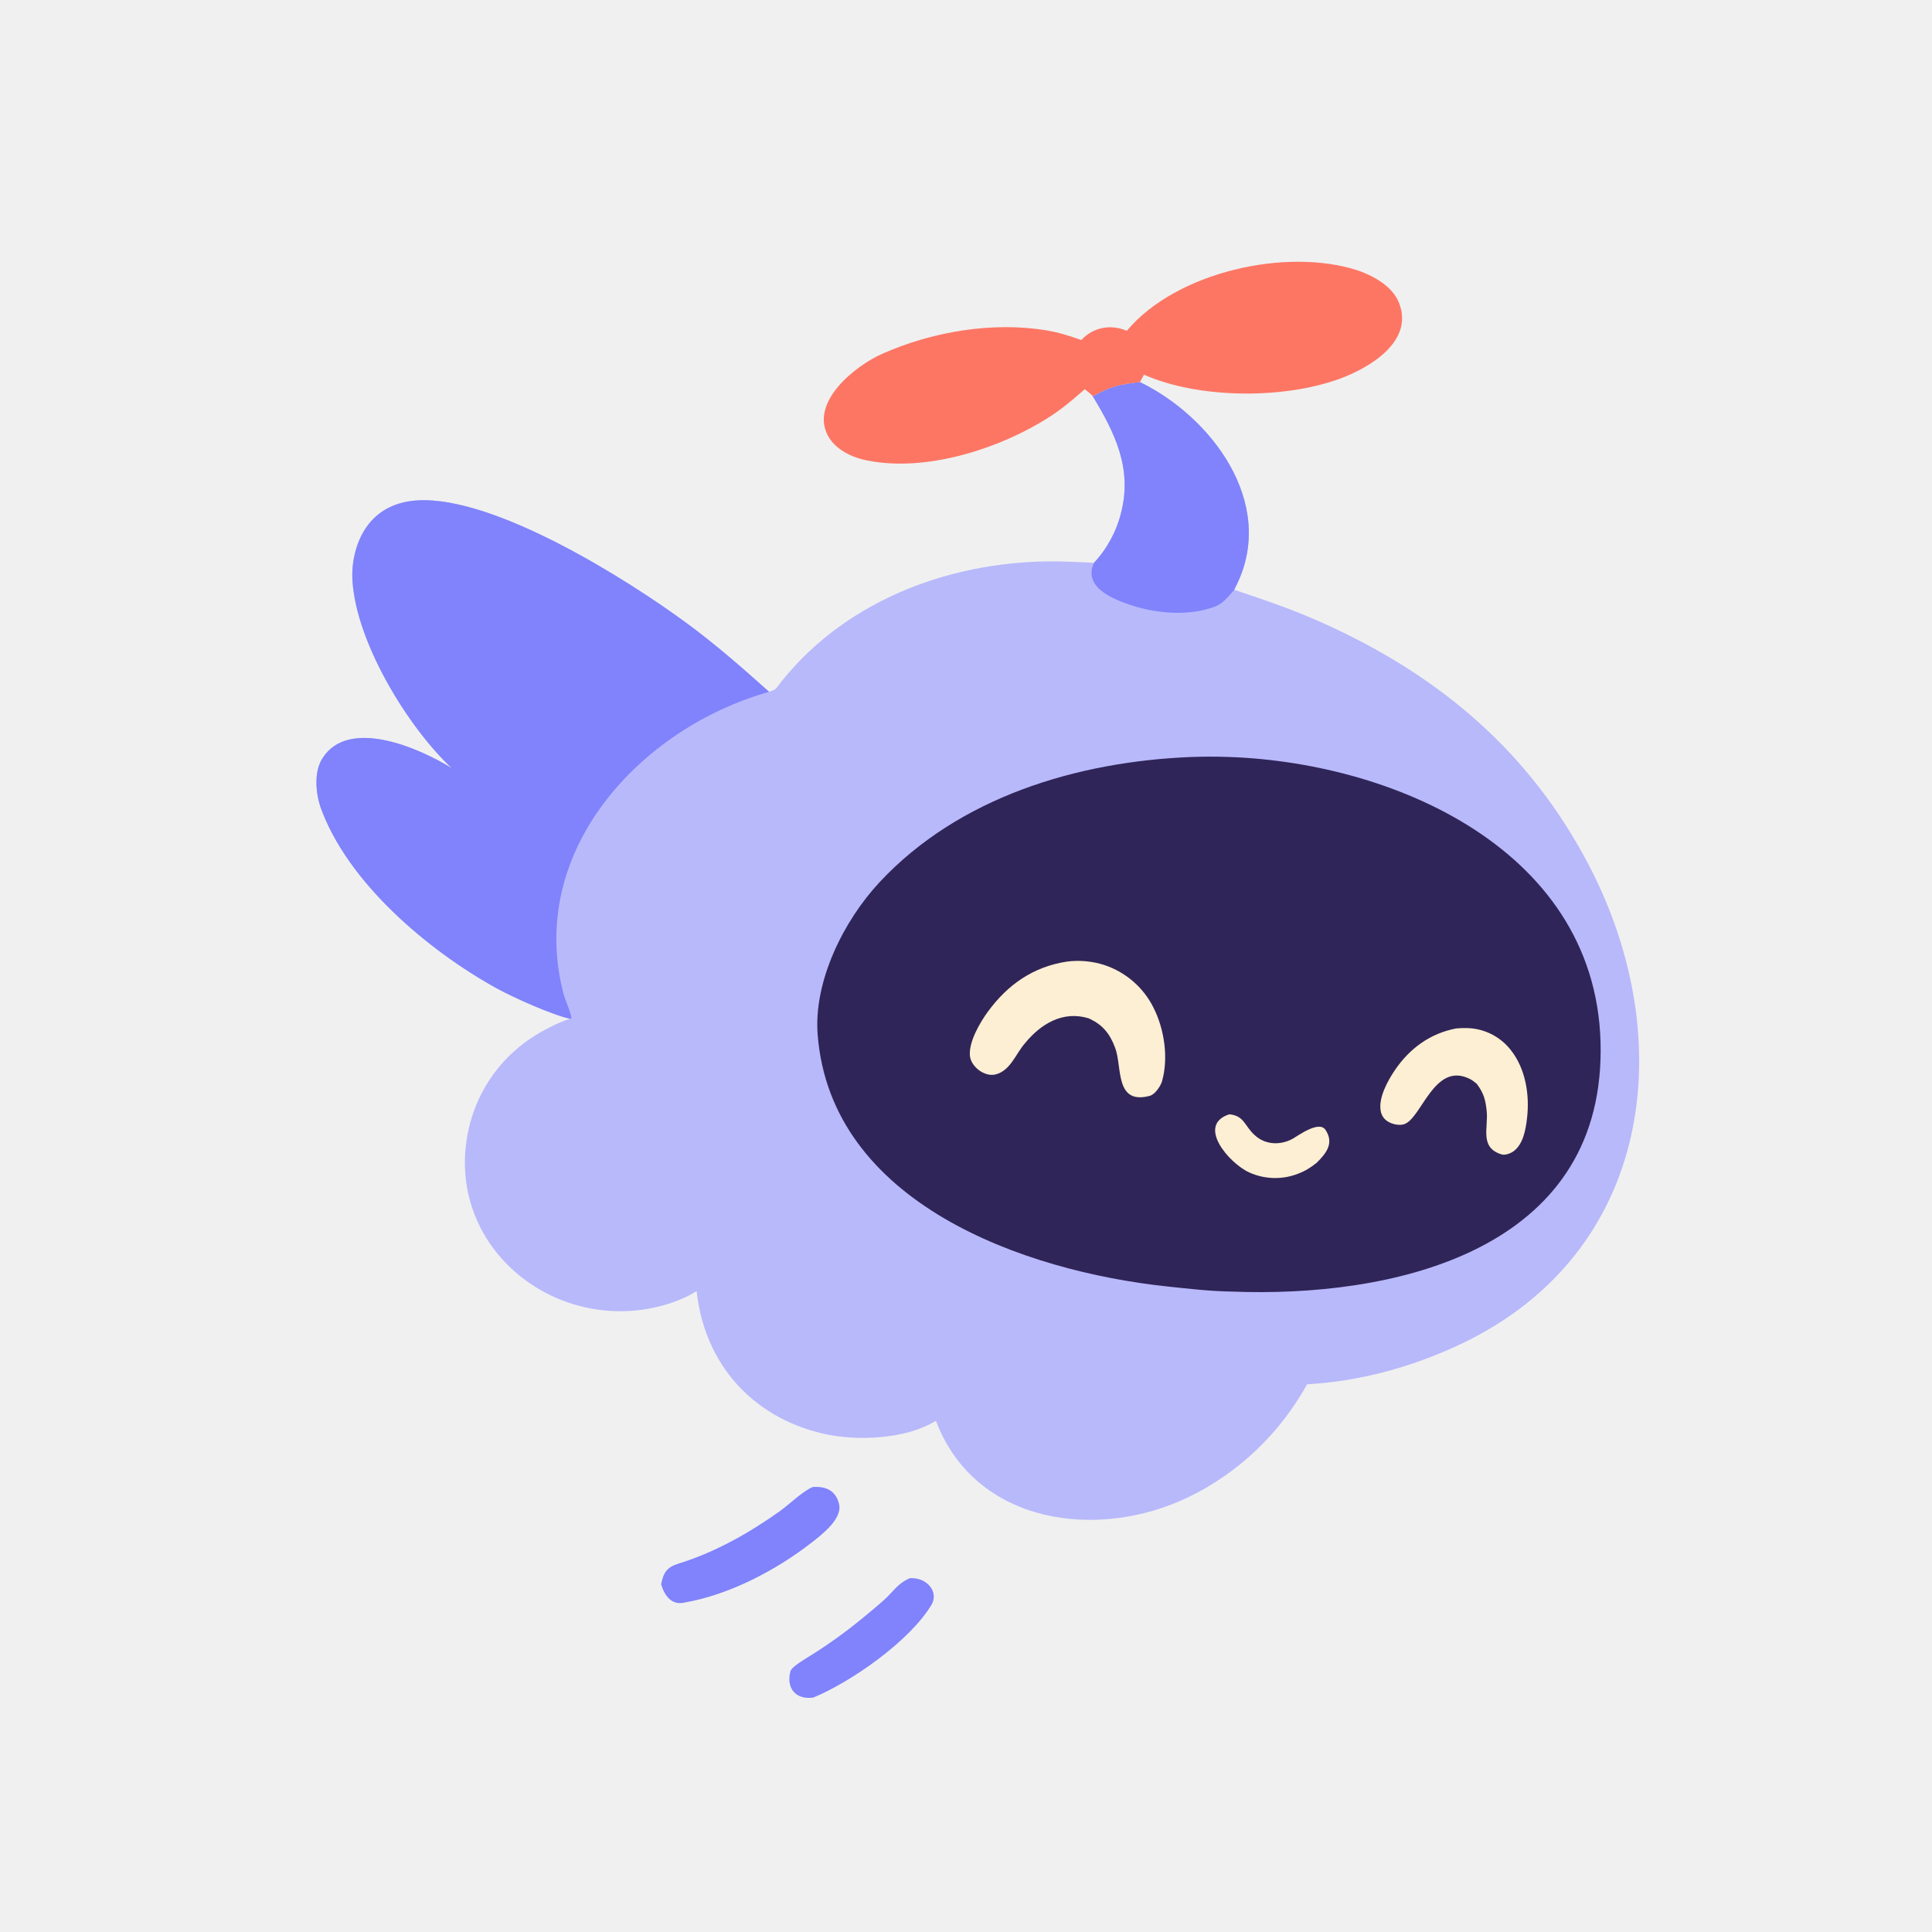
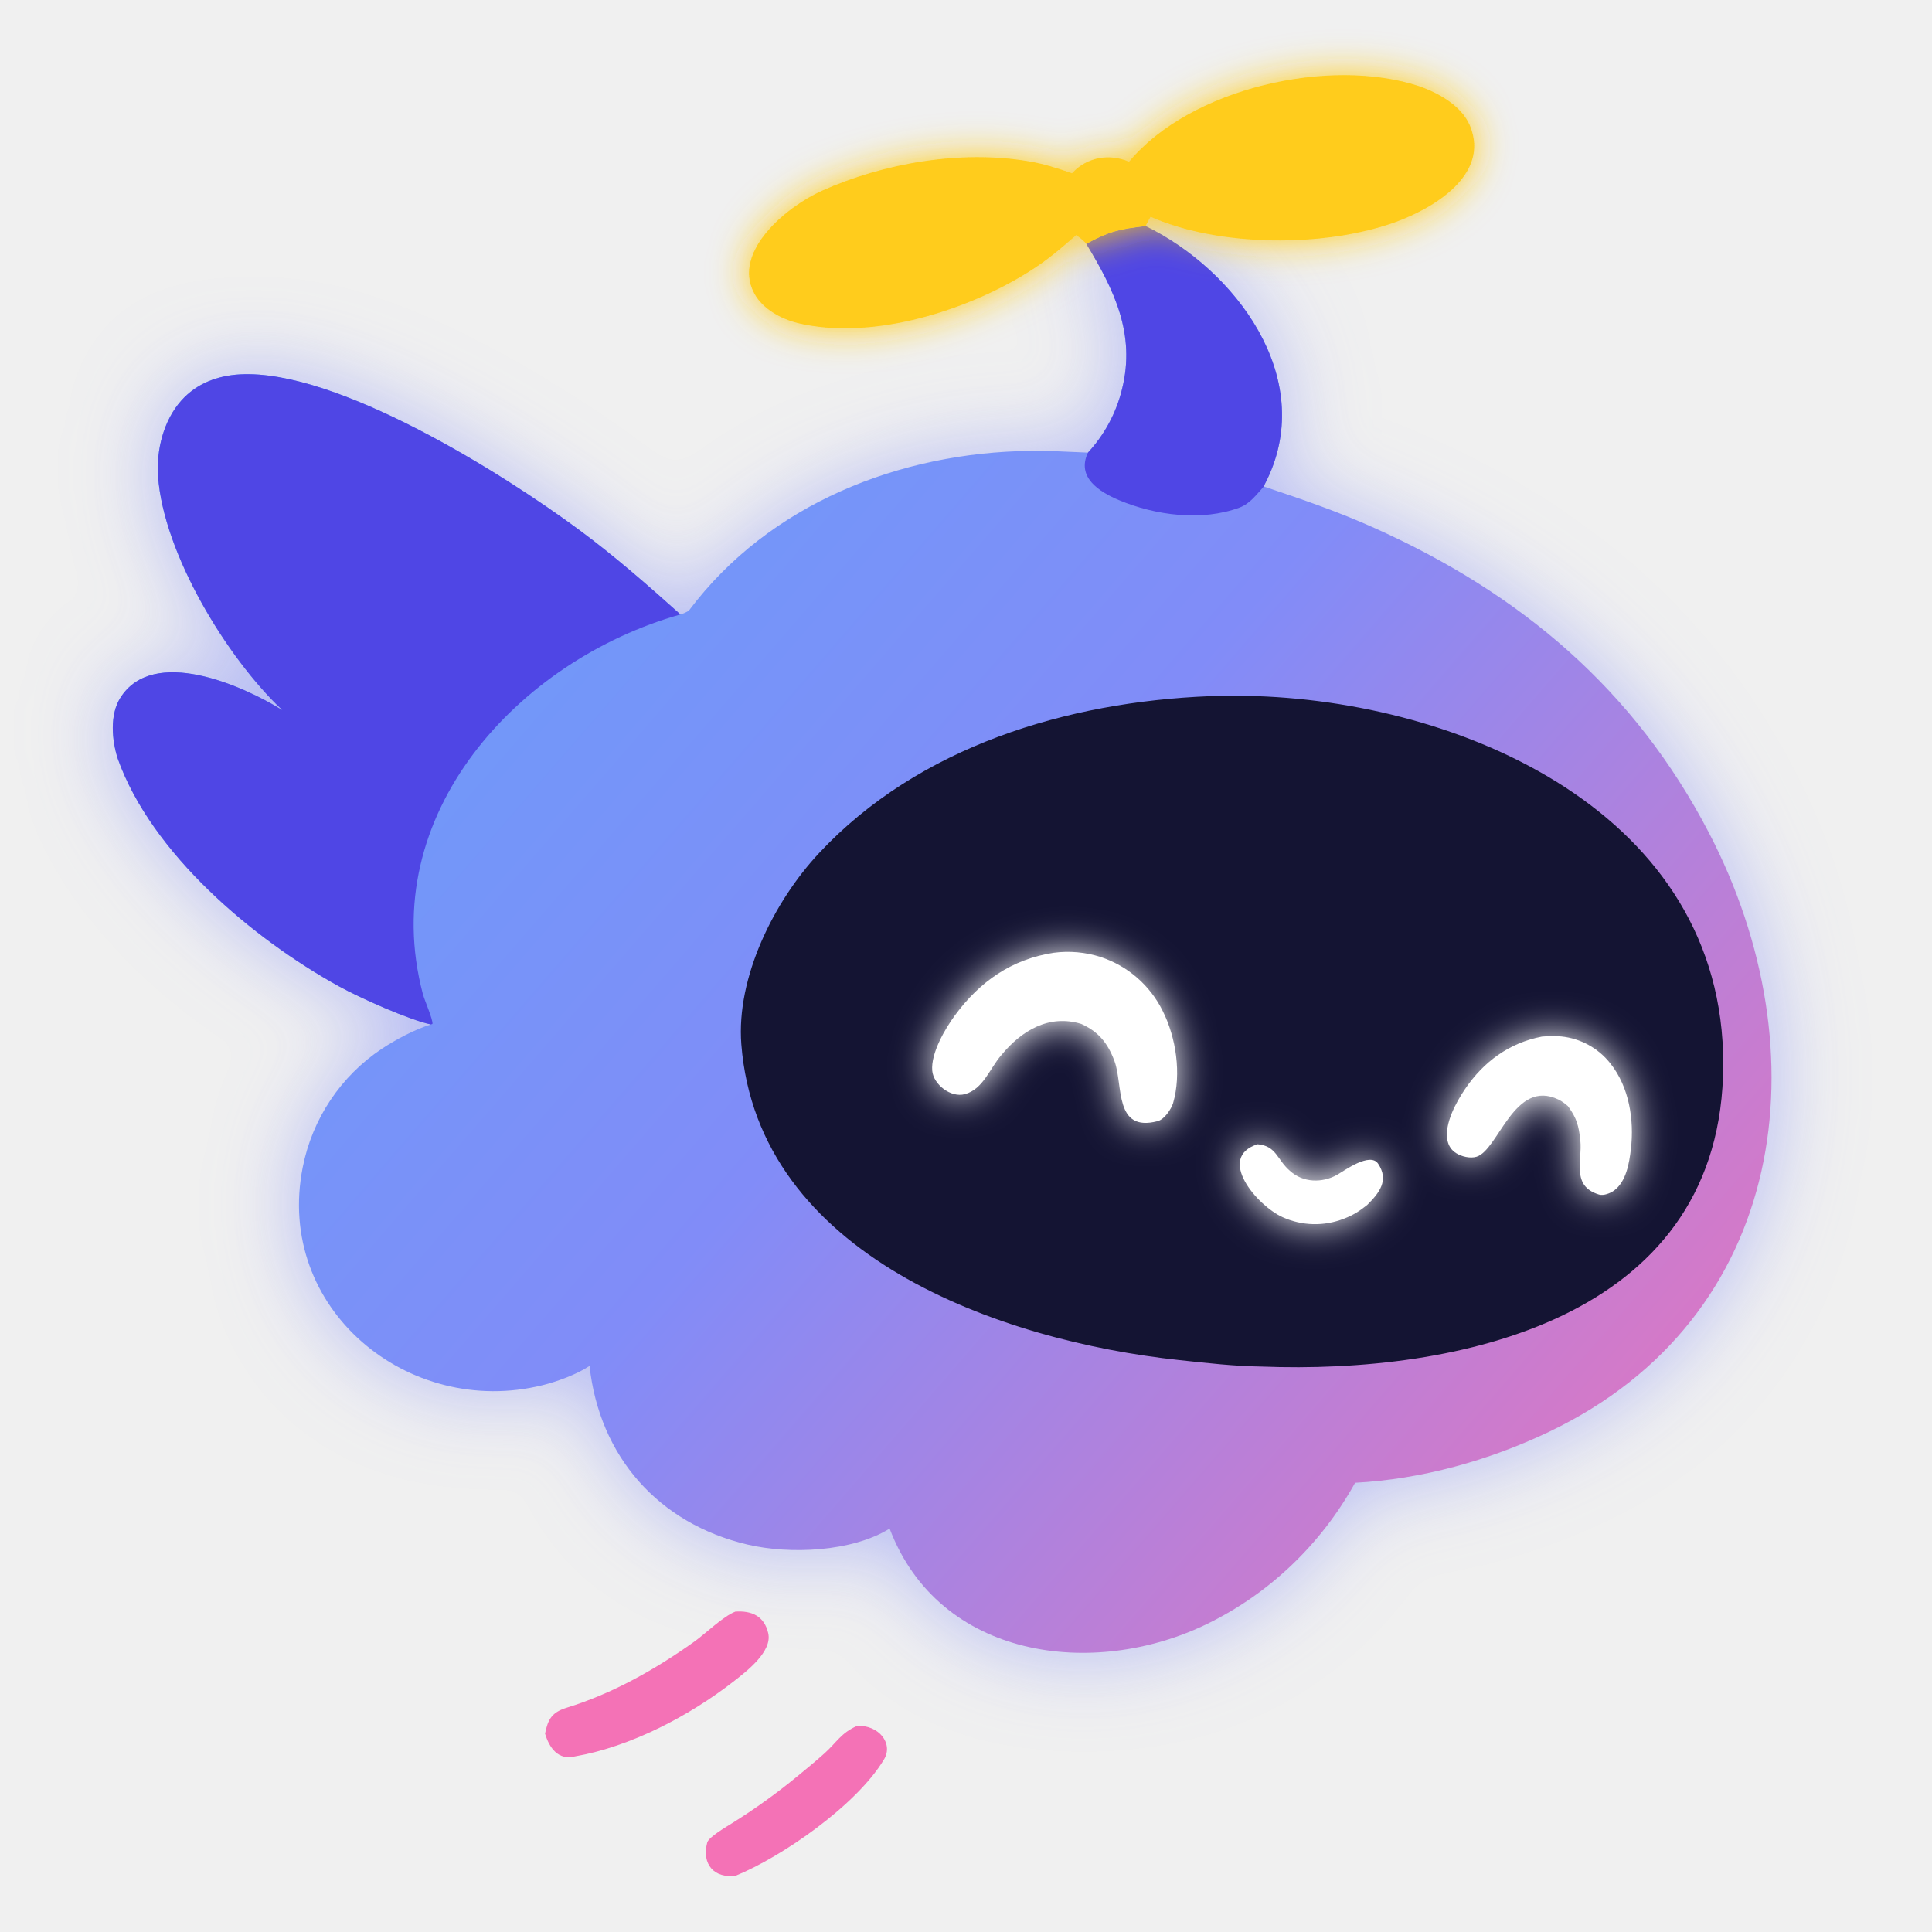
- <svg xmlns="http://www.w3.org/2000/svg" width="1254" height="1254" viewBox="0 0 1254 1254">
-   <path fill="#B8B9FB" d="M739.918 248.009C786.078 270.43 828.454 326.088 802.835 379.254C802.555 379.834 801.176 382.457 801.144 382.81C821.292 389.582 839.294 395.674 858.752 404.43C934.68 438.595 993.127 488.219 1031.54 562.053C1090.38 675.163 1072.69 813.068 948.589 872.188C917.685 886.911 882.972 896.652 848.402 898.483C830.908 930.064 804.282 955.737 771.743 971.566C712.91 1000.19 633.073 989.747 607.474 922.189C587.957 934.295 555.771 935.612 533.917 930.465C487.925 919.632 457.268 885.008 452.15 837.985C445.747 842.33 435.384 846.098 427.868 847.963C358.284 865.234 289.188 808.275 303.693 735.181C308.627 710.106 323.354 688.034 344.612 673.851C351.884 669.075 361.678 663.808 370.033 661.248C358.909 658.951 333.309 647.527 322.337 641.466C277.936 616.936 225.398 572.788 207.936 523.637C204.857 514.019 203.763 500.983 209.277 492.218C226.234 465.267 272.501 485.709 293.152 498.565C264.315 471.416 231.527 417.245 228.8 377.419C227.872 363.875 231.676 348.582 240.866 338.299C248.767 329.457 259.584 325.419 271.235 324.774C321.178 322.009 407.119 375.908 446.957 405.404C465.245 418.944 482.271 433.872 499.202 449.04C500.328 448.709 503.171 447.577 503.74 446.82C545.132 391.736 612.776 365.147 680.366 364.373C689.535 364.269 700.036 364.826 710.112 365.269C718.711 355.99 724.791 344.665 727.775 332.371C734.923 303.67 723.537 280.82 709.281 257.187C721.105 250.778 726.315 249.54 739.918 248.009Z" />
-   <path fill="#8083FB" d="M293.152 498.565C264.315 471.416 231.527 417.245 228.8 377.419C227.872 363.875 231.676 348.582 240.866 338.299C248.767 329.457 259.584 325.419 271.235 324.774C321.178 322.009 407.119 375.908 446.957 405.404C465.245 418.944 482.271 433.872 499.202 449.04C415.47 472.646 341.362 552.64 365.852 645.415C366.762 648.861 371.139 658.637 370.84 660.971L370.033 661.248C358.909 658.951 333.309 647.527 322.337 641.466C277.936 616.936 225.398 572.788 207.936 523.637C204.857 514.019 203.763 500.983 209.277 492.218C226.234 465.267 272.501 485.709 293.152 498.565Z" />
-   <path fill="#8083FB" d="M739.918 248.009C786.078 270.43 828.454 326.088 802.835 379.254C802.555 379.834 801.176 382.457 801.144 382.81C797.307 387.033 794.111 391.591 788.661 393.693C769.164 400.962 745.036 397.787 726.228 389.888C715.792 385.505 704.108 378.014 710.112 365.269C718.711 355.99 724.791 344.665 727.775 332.371C734.923 303.67 723.537 280.82 709.281 257.187C721.105 250.778 726.315 249.54 739.918 248.009Z" />
-   <path fill="#302558" d="M772.99 491.34C781.092 491.044 789.203 491.035 797.305 491.313C909.408 495.102 1043.42 556.154 1038.83 688.088C1034.46 813.681 901.734 842.313 799.823 838.326C785.877 838.145 771.676 836.504 757.392 834.977C664.632 825.059 539.224 780.963 530.711 671.513C528.027 637.008 547.468 597.685 570.965 572.533C622.54 517.324 699.209 494.326 772.99 491.34Z" />
-   <path fill="#FDEFD3" d="M692.379 624.155C700.554 623.079 708.866 623.829 716.716 626.35C730.72 630.964 742.28 641.014 748.795 654.24C755.721 667.996 758.577 686.773 754.183 701.983C753.159 705.164 749.699 710.386 746.203 711.303C723.589 717.234 728.418 692.739 723.911 680.381C720.412 670.785 715.524 665.204 707.49 661.36L706.706 660.993C689.96 655.785 675.6 664.537 665.275 677.134C659.304 683.937 655.934 694.769 646.394 697.332C639.116 699.287 630.159 692.32 629.531 685.209C628.737 676.202 636.106 663.582 641.266 656.56C654.176 638.987 670.669 627.497 692.379 624.155Z" />
-   <path fill="#FDEFD3" d="M945.098 667.539C948.004 667.265 952.261 667.168 955.129 667.467C965.128 668.49 974.285 673.524 980.506 681.419C990.251 693.633 992.923 710.621 991.145 725.779C990.292 733.055 988.712 742.582 982.464 747.196C980.539 748.617 976.996 750 974.671 749.298C960.168 744.921 966.103 732.059 964.974 721.213C964.202 713.796 963.005 709.676 959.025 704.167L958.517 703.476C957.011 702.207 955.524 701.027 953.741 700.163C930.698 689.007 922.621 726.289 911.238 729.731C907.98 730.717 903.519 729.65 900.698 727.865C898.199 726.284 896.722 724.009 896.178 721.114C894.583 712.621 900.664 701.579 905.269 694.753C914.849 680.556 928.206 670.768 945.098 667.539Z" />
-   <path fill="#FDEFD3" d="M797.939 723.253C807.794 724.172 807.889 731.195 814.625 736.99C821.384 743.197 831.36 743.479 839.248 738.997C842.726 737.02 856.155 727.121 860.314 733.34C866.078 741.961 860.914 748.477 854.619 754.716C850.587 757.911 847.422 759.94 842.558 761.807C832.321 765.823 820.895 765.535 810.873 761.007C797.656 755.032 776.341 730.126 797.939 723.253Z" />
-   <path fill="#FD7664" d="M731.39 214.71C763.201 176.543 835.289 160.226 881.85 175.7C891.845 179.254 903.665 185.896 907.882 196.158C918.331 221.584 888.667 238.89 869.44 245.884C832.841 259.199 778.098 258.895 742.513 243.192L739.918 248.009C726.315 249.54 721.105 250.778 709.281 257.187C707.849 255.441 705.874 254.053 704.075 252.648C693.945 261.516 686.95 267.42 674.88 274.481C642.659 293.33 596.55 306.952 559.848 298.209C551.14 296.03 541.703 290.878 537.386 282.812C525.681 260.943 554.914 237.566 572.354 229.773C604.681 215.328 644.079 208.597 679.223 214.441C687.321 215.788 694.18 218.019 701.86 220.692C709.563 212.306 721.075 210.308 731.39 214.71Z" />
-   <path fill="#8083FB" d="M527.578 965.173C535.712 964.566 542.582 967.26 544.64 976.382C546.787 985.898 533.421 996.091 526.586 1001.41C503.716 1019.2 473.42 1035.08 444.68 1040.09C435.905 1042.32 431.317 1035.66 429.114 1028.32C430.622 1020.83 432.666 1017.27 440.382 1014.89C464.012 1007.61 486.194 995.083 506.26 980.781C512.33 976.454 521.18 967.687 527.578 965.173Z" />
-   <path fill="#8083FB" d="M590.557 1024.35C601.829 1023.69 609.499 1033.42 604.604 1041.61C590.341 1065.48 551.727 1092.07 527.845 1101.85C516.89 1103.37 510.028 1096.16 513.058 1084.68C513.811 1081.83 523.259 1076.37 526.22 1074.5C537.852 1067.23 549.002 1059.21 559.598 1050.5C564.172 1046.74 569.469 1042.4 573.832 1038.46C580.165 1032.73 582.328 1028 590.557 1024.35Z" />
+ <svg xmlns="http://www.w3.org/2000/svg" viewBox="147 131 1000 1000" width="512" height="512">
+   <defs>
+     <linearGradient id="g" x1="204" y1="250" x2="1070" y2="1000" gradientUnits="userSpaceOnUse">
+       <stop offset="0.000" stop-color="#60A5FA" />
+       <stop offset="0.500" stop-color="#818CF8" />
+       <stop offset="1.000" stop-color="#F472B6" />
+     </linearGradient>
+     <filter id="halo" x="-20%" y="-20%" width="140%" height="140%">
+       <feGaussianBlur stdDeviation="22" />
+     </filter>
+     <filter id="glow" x="-50%" y="-50%" width="200%" height="200%">
+       <feGaussianBlur stdDeviation="10" result="b" />
+       <feMerge>
+         <feMergeNode in="b" />
+         <feMergeNode in="SourceGraphic" />
+       </feMerge>
+     </filter>
+   </defs>
+   <path fill="#818CF8" opacity=".55" filter="url(#halo)" d="M739.918 248.009C786.078 270.43 828.454 326.088 802.835 379.254C802.555 379.834 801.176 382.457 801.144 382.81C821.292 389.582 839.294 395.674 858.752 404.43C934.68 438.595 993.127 488.219 1031.54 562.053C1090.38 675.163 1072.69 813.068 948.589 872.188C917.685 886.911 882.972 896.652 848.402 898.483C830.908 930.064 804.282 955.737 771.743 971.566C712.91 1000.19 633.073 989.747 607.474 922.189C587.957 934.295 555.771 935.612 533.917 930.465C487.925 919.632 457.268 885.008 452.15 837.985C445.747 842.33 435.384 846.098 427.868 847.963C358.284 865.234 289.188 808.275 303.693 735.181C308.627 710.106 323.354 688.034 344.612 673.851C351.884 669.075 361.678 663.808 370.033 661.248C358.909 658.951 333.309 647.527 322.337 641.466C277.936 616.936 225.398 572.788 207.936 523.637C204.857 514.019 203.763 500.983 209.277 492.218C226.234 465.267 272.501 485.709 293.152 498.565C264.315 471.416 231.527 417.245 228.8 377.419C227.872 363.875 231.676 348.582 240.866 338.299C248.767 329.457 259.584 325.419 271.235 324.774C321.178 322.009 407.119 375.908 446.957 405.404C465.245 418.944 482.271 433.872 499.202 449.04C500.328 448.709 503.171 447.577 503.74 446.82C545.132 391.736 612.776 365.147 680.366 364.373C689.535 364.269 700.036 364.826 710.112 365.269C718.711 355.99 724.791 344.665 727.775 332.371C734.923 303.67 723.537 280.82 709.281 257.187C721.105 250.778 726.315 249.54 739.918 248.009Z" />
+   <path fill="url(#g)" d="M739.918 248.009C786.078 270.43 828.454 326.088 802.835 379.254C802.555 379.834 801.176 382.457 801.144 382.81C821.292 389.582 839.294 395.674 858.752 404.43C934.68 438.595 993.127 488.219 1031.54 562.053C1090.38 675.163 1072.69 813.068 948.589 872.188C917.685 886.911 882.972 896.652 848.402 898.483C830.908 930.064 804.282 955.737 771.743 971.566C712.91 1000.19 633.073 989.747 607.474 922.189C587.957 934.295 555.771 935.612 533.917 930.465C487.925 919.632 457.268 885.008 452.15 837.985C445.747 842.33 435.384 846.098 427.868 847.963C358.284 865.234 289.188 808.275 303.693 735.181C308.627 710.106 323.354 688.034 344.612 673.851C351.884 669.075 361.678 663.808 370.033 661.248C358.909 658.951 333.309 647.527 322.337 641.466C277.936 616.936 225.398 572.788 207.936 523.637C204.857 514.019 203.763 500.983 209.277 492.218C226.234 465.267 272.501 485.709 293.152 498.565C264.315 471.416 231.527 417.245 228.8 377.419C227.872 363.875 231.676 348.582 240.866 338.299C248.767 329.457 259.584 325.419 271.235 324.774C321.178 322.009 407.119 375.908 446.957 405.404C465.245 418.944 482.271 433.872 499.202 449.04C500.328 448.709 503.171 447.577 503.74 446.82C545.132 391.736 612.776 365.147 680.366 364.373C689.535 364.269 700.036 364.826 710.112 365.269C718.711 355.99 724.791 344.665 727.775 332.371C734.923 303.67 723.537 280.82 709.281 257.187C721.105 250.778 726.315 249.54 739.918 248.009Z" />
+   <path fill="#4F46E5" d="M293.152 498.565C264.315 471.416 231.527 417.245 228.8 377.419C227.872 363.875 231.676 348.582 240.866 338.299C248.767 329.457 259.584 325.419 271.235 324.774C321.178 322.009 407.119 375.908 446.957 405.404C465.245 418.944 482.271 433.872 499.202 449.04C415.47 472.646 341.362 552.64 365.852 645.415C366.762 648.861 371.139 658.637 370.84 660.971L370.033 661.248C358.909 658.951 333.309 647.527 322.337 641.466C277.936 616.936 225.398 572.788 207.936 523.637C204.857 514.019 203.763 500.983 209.277 492.218C226.234 465.267 272.501 485.709 293.152 498.565Z" />
+   <path fill="#4F46E5" d="M739.918 248.009C786.078 270.43 828.454 326.088 802.835 379.254C802.555 379.834 801.176 382.457 801.144 382.81C797.307 387.033 794.111 391.591 788.661 393.693C769.164 400.962 745.036 397.787 726.228 389.888C715.792 385.505 704.108 378.014 710.112 365.269C718.711 355.99 724.791 344.665 727.775 332.371C734.923 303.67 723.537 280.82 709.281 257.187C721.105 250.778 726.315 249.54 739.918 248.009Z" />
+   <path fill="#141433" d="M772.99 491.34C781.092 491.044 789.203 491.035 797.305 491.313C909.408 495.102 1043.42 556.154 1038.83 688.088C1034.46 813.681 901.734 842.313 799.823 838.326C785.877 838.145 771.676 836.504 757.392 834.977C664.632 825.059 539.224 780.963 530.711 671.513C528.027 637.008 547.468 597.685 570.965 572.533C622.54 517.324 699.209 494.326 772.99 491.34Z" />
+   <g fill="#FFFFFF" filter="url(#glow)">
+     <path d="M692.379 624.155C700.554 623.079 708.866 623.829 716.716 626.35C730.72 630.964 742.28 641.014 748.795 654.24C755.721 667.996 758.577 686.773 754.183 701.983C753.159 705.164 749.699 710.386 746.203 711.303C723.589 717.234 728.418 692.739 723.911 680.381C720.412 670.785 715.524 665.204 707.49 661.36L706.706 660.993C689.96 655.785 675.6 664.537 665.275 677.134C659.304 683.937 655.934 694.769 646.394 697.332C639.116 699.287 630.159 692.32 629.531 685.209C628.737 676.202 636.106 663.582 641.266 656.56C654.176 638.987 670.669 627.497 692.379 624.155Z" />
+     <path d="M945.098 667.539C948.004 667.265 952.261 667.168 955.129 667.467C965.128 668.49 974.285 673.524 980.506 681.419C990.251 693.633 992.923 710.621 991.145 725.779C990.292 733.055 988.712 742.582 982.464 747.196C980.539 748.617 976.996 750 974.671 749.298C960.168 744.921 966.103 732.059 964.974 721.213C964.202 713.796 963.005 709.676 959.025 704.167L958.517 703.476C957.011 702.207 955.524 701.027 953.741 700.163C930.698 689.007 922.621 726.289 911.238 729.731C907.98 730.717 903.519 729.65 900.698 727.865C898.199 726.284 896.722 724.009 896.178 721.114C894.583 712.621 900.664 701.579 905.269 694.753C914.849 680.556 928.206 670.768 945.098 667.539Z" />
+     <path d="M797.939 723.253C807.794 724.172 807.889 731.195 814.625 736.99C821.384 743.197 831.36 743.479 839.248 738.997C842.726 737.02 856.155 727.121 860.314 733.34C866.078 741.961 860.914 748.477 854.619 754.716C850.587 757.911 847.422 759.94 842.558 761.807C832.321 765.823 820.895 765.535 810.873 761.007C797.656 755.032 776.341 730.126 797.939 723.253Z" />
+   </g>
+   <path fill="#FFCC1A" filter="url(#glow)" d="M731.39 214.71C763.201 176.543 835.289 160.226 881.85 175.7C891.845 179.254 903.665 185.896 907.882 196.158C918.331 221.584 888.667 238.89 869.44 245.884C832.841 259.199 778.098 258.895 742.513 243.192L739.918 248.009C726.315 249.54 721.105 250.778 709.281 257.187C707.849 255.441 705.874 254.053 704.075 252.648C693.945 261.516 686.95 267.42 674.88 274.481C642.659 293.33 596.55 306.952 559.848 298.209C551.14 296.03 541.703 290.878 537.386 282.812C525.681 260.943 554.914 237.566 572.354 229.773C604.681 215.328 644.079 208.597 679.223 214.441C687.321 215.788 694.18 218.019 701.86 220.692C709.563 212.306 721.075 210.308 731.39 214.71Z" />
+   <path fill="#F472B6" d="M527.578 965.173C535.712 964.566 542.582 967.26 544.64 976.382C546.787 985.898 533.421 996.091 526.586 1001.41C503.716 1019.2 473.42 1035.08 444.68 1040.09C435.905 1042.32 431.317 1035.66 429.114 1028.32C430.622 1020.83 432.666 1017.27 440.382 1014.89C464.012 1007.61 486.194 995.083 506.26 980.781C512.33 976.454 521.18 967.687 527.578 965.173Z" />
+   <path fill="#F472B6" d="M590.557 1024.35C601.829 1023.69 609.499 1033.42 604.604 1041.61C590.341 1065.48 551.727 1092.07 527.845 1101.85C516.89 1103.37 510.028 1096.16 513.058 1084.68C513.811 1081.83 523.259 1076.37 526.22 1074.5C537.852 1067.23 549.002 1059.21 559.598 1050.5C564.172 1046.74 569.469 1042.4 573.832 1038.46C580.165 1032.73 582.328 1028 590.557 1024.35Z" />
</svg>
